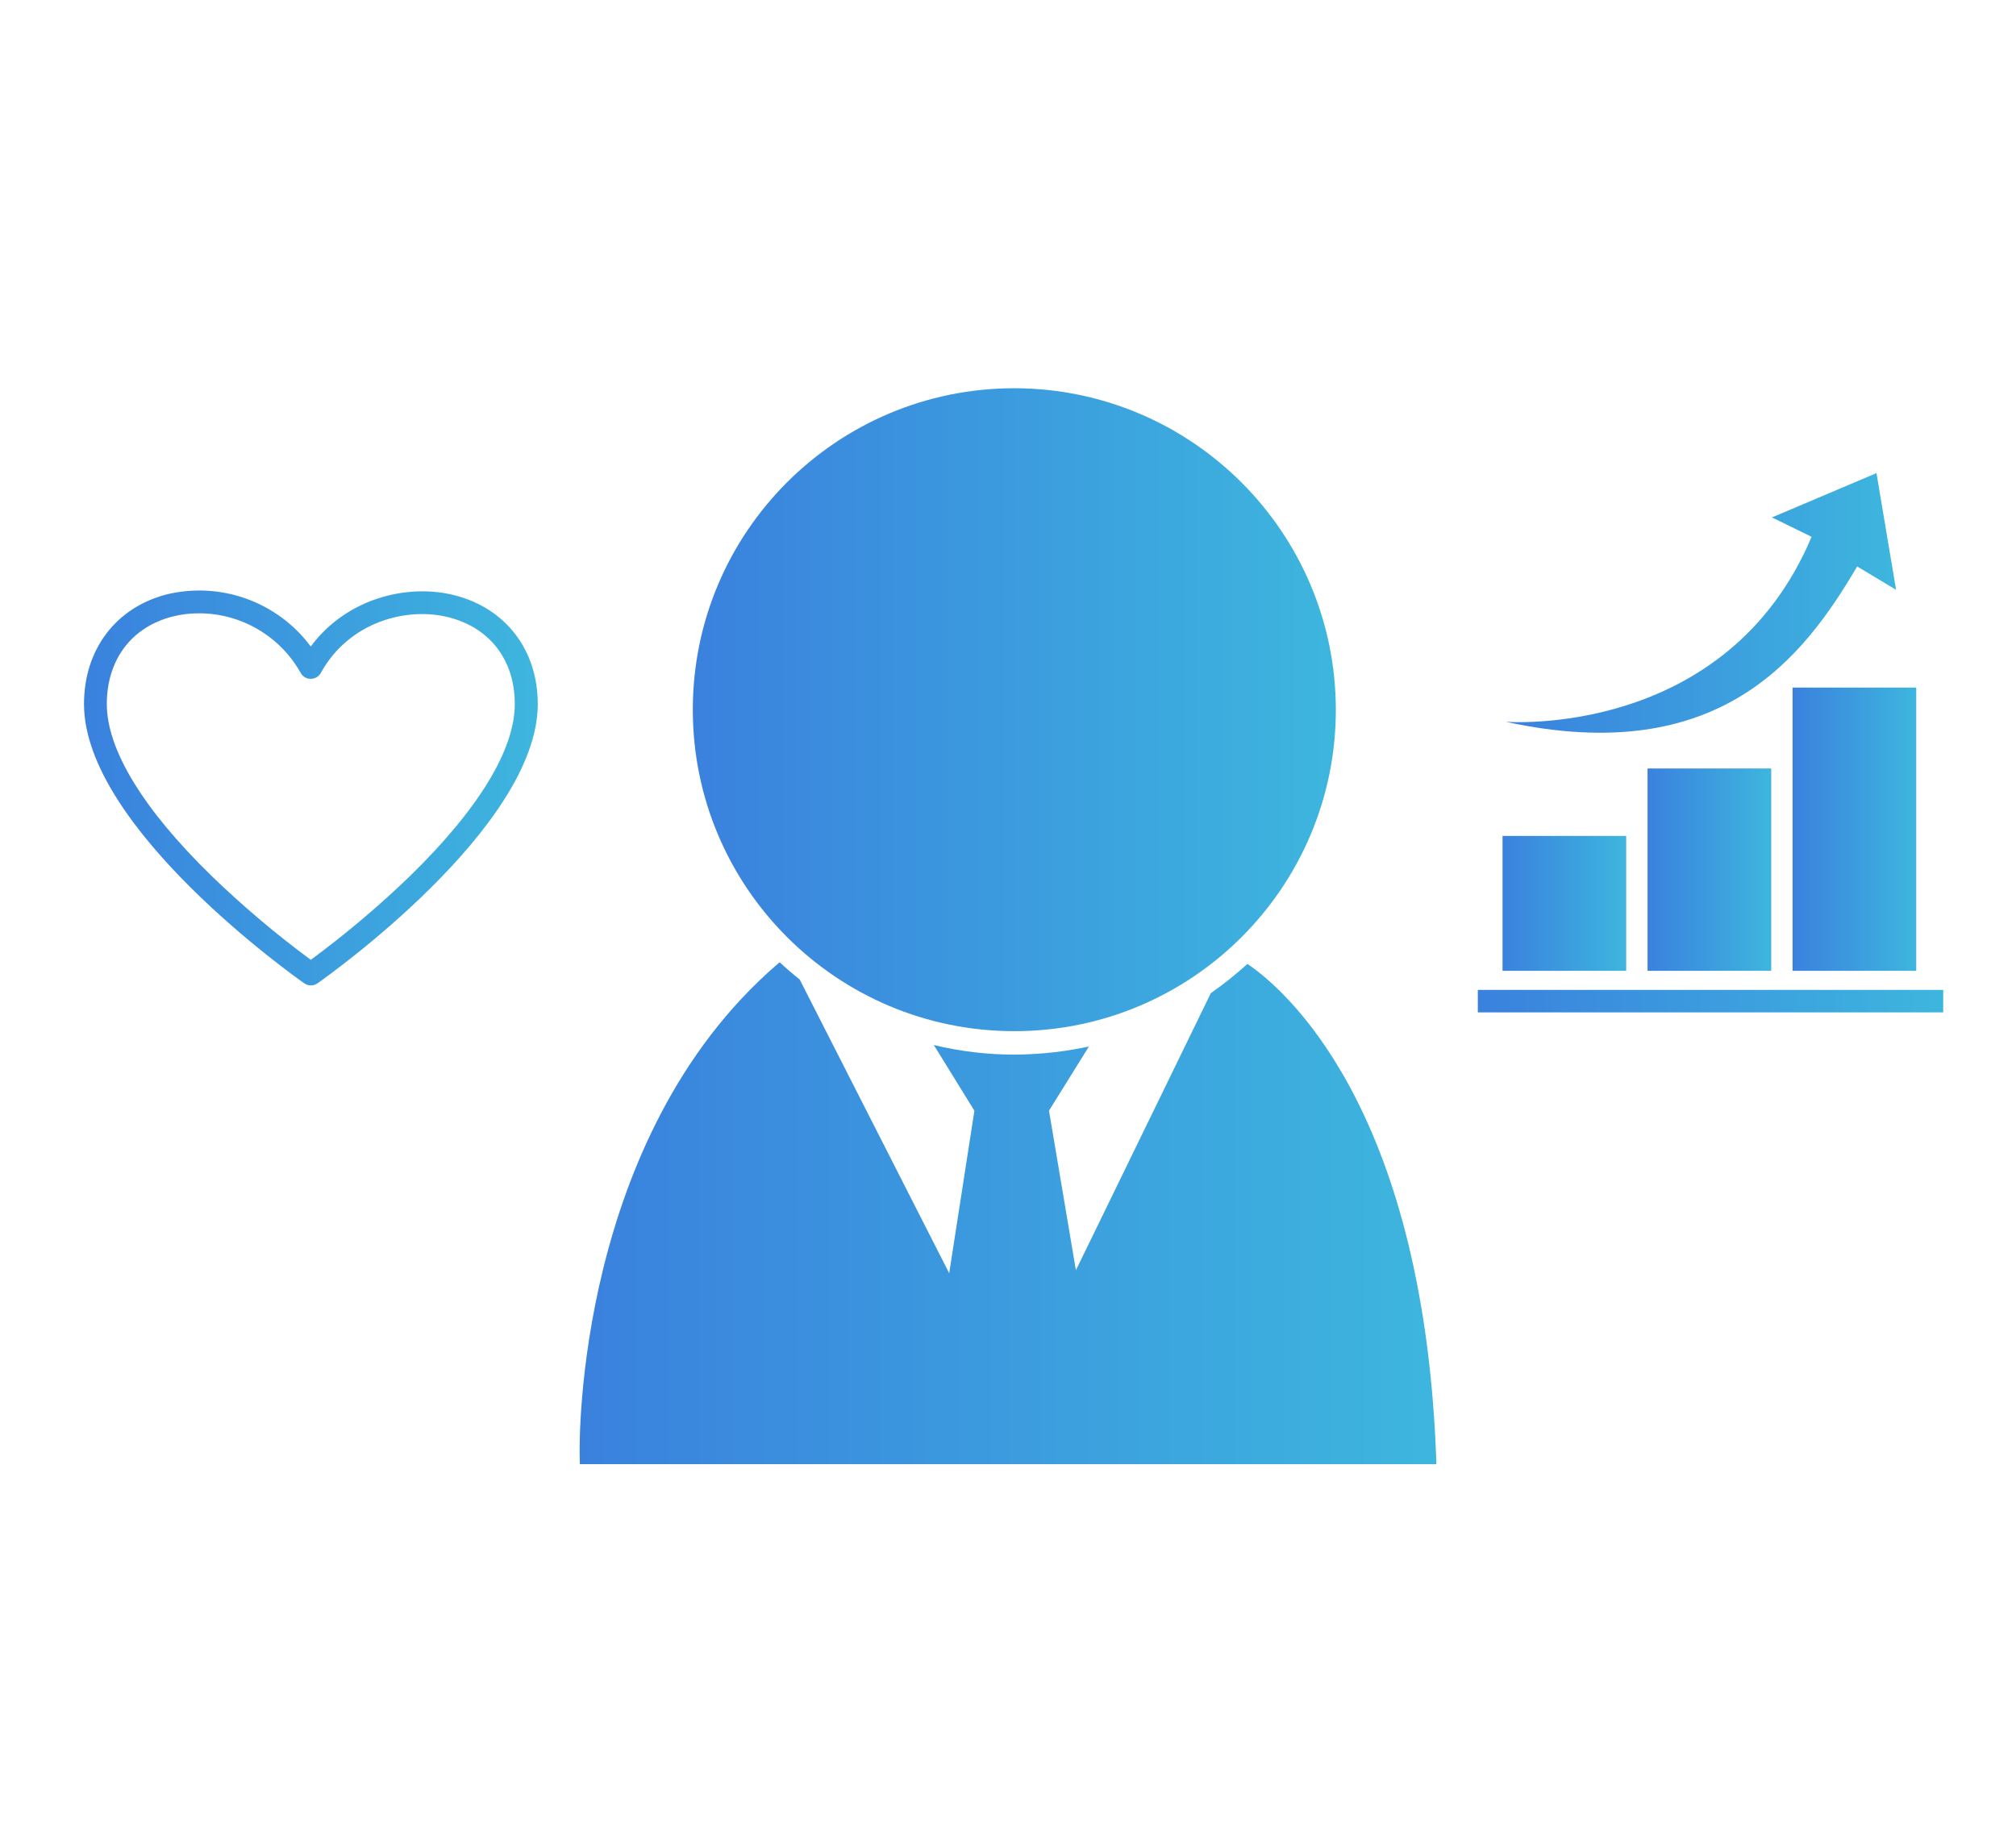
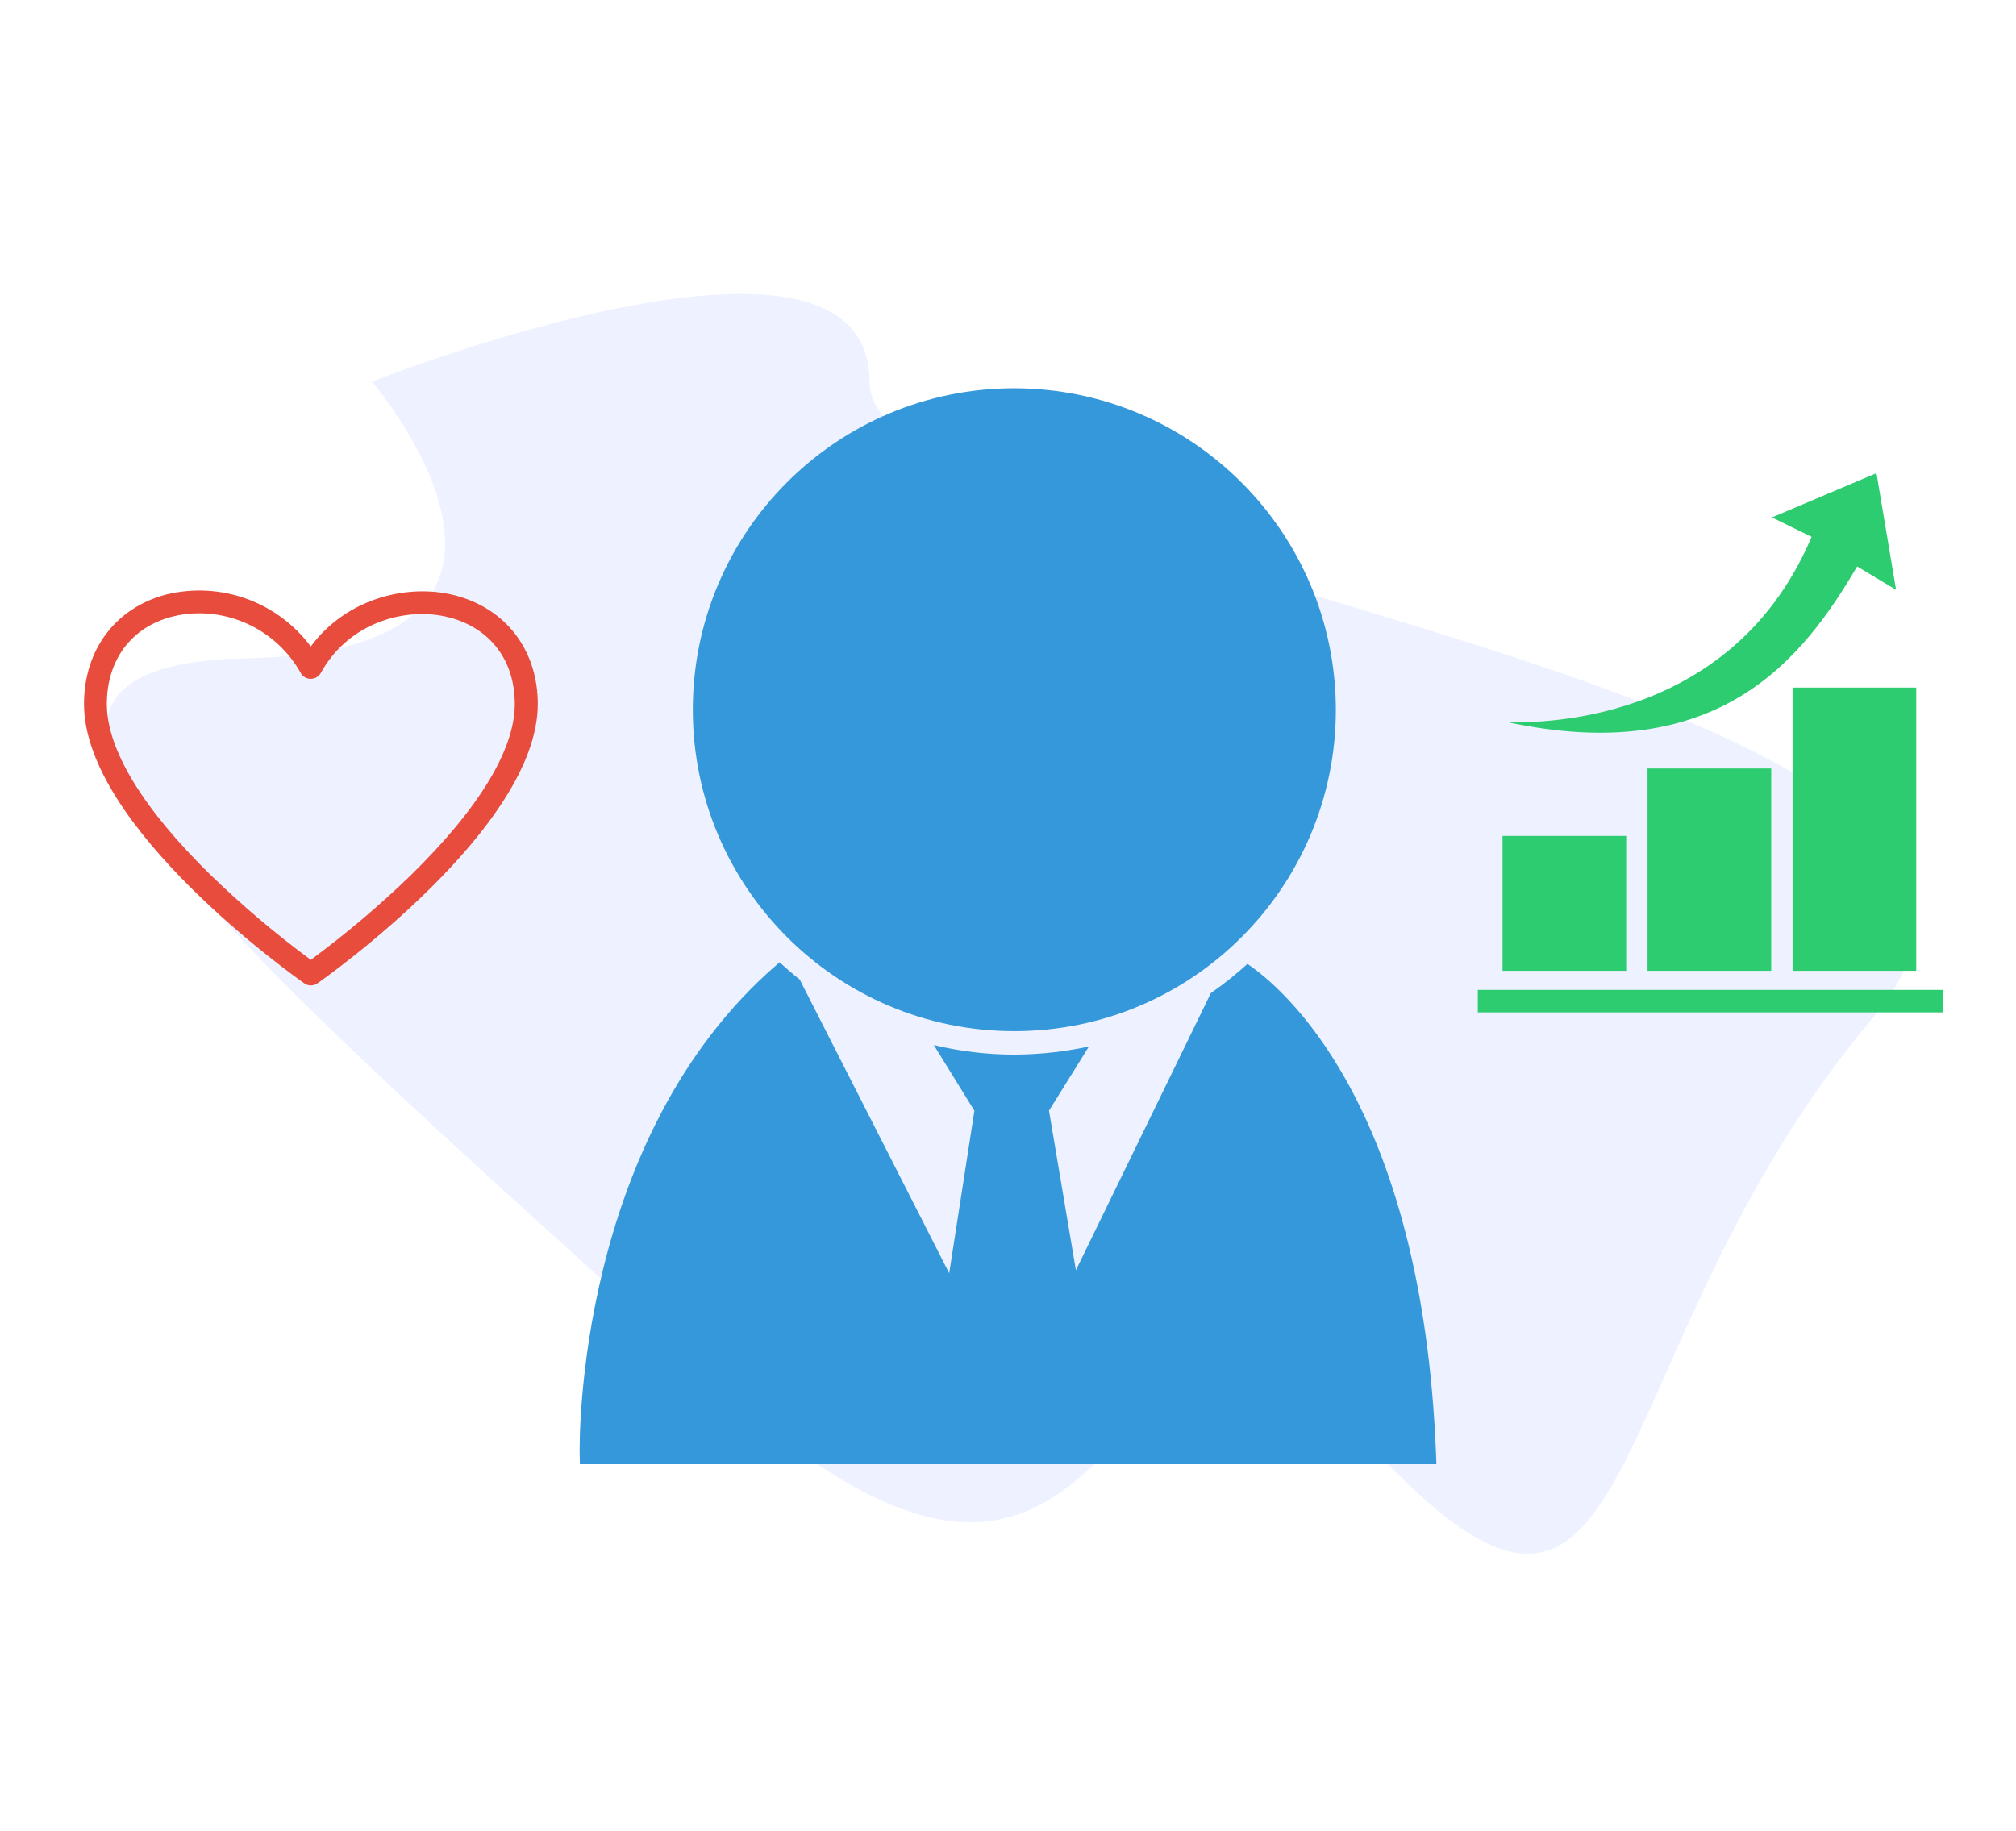
- <svg xmlns="http://www.w3.org/2000/svg" xmlns:xlink="http://www.w3.org/1999/xlink" id="crm" viewBox="0 0 720 654">
-   <defs>
-     <linearGradient id="New_Gradient_Swatch_3" data-name="New Gradient Swatch 3" x1="206.99" y1="433.36" x2="513" y2="433.36" gradientUnits="userSpaceOnUse">
-       <stop offset="0" stop-color="#3a81de" />
-       <stop offset="1" stop-color="#3db6de" />
-     </linearGradient>
-     <linearGradient id="New_Gradient_Swatch_3-2" x1="247.43" y1="253.51" x2="477.09" y2="253.51" xlink:href="#New_Gradient_Swatch_3" />
-     <linearGradient id="New_Gradient_Swatch_3-3" x1="640.2" y1="296.19" x2="684.36" y2="296.19" xlink:href="#New_Gradient_Swatch_3" />
-     <linearGradient id="New_Gradient_Swatch_3-4" x1="588.41" y1="310.65" x2="632.57" y2="310.65" xlink:href="#New_Gradient_Swatch_3" />
-     <linearGradient id="New_Gradient_Swatch_3-5" x1="536.62" y1="322.69" x2="580.78" y2="322.69" xlink:href="#New_Gradient_Swatch_3" />
-     <linearGradient id="New_Gradient_Swatch_3-6" x1="537.77" y1="215.37" x2="677.2" y2="215.37" xlink:href="#New_Gradient_Swatch_3" />
-     <linearGradient id="New_Gradient_Swatch_3-7" x1="527.79" y1="357.62" x2="694" y2="357.62" xlink:href="#New_Gradient_Swatch_3" />
-     <linearGradient id="New_Gradient_Swatch_3-8" x1="30" y1="281.46" x2="192.06" y2="281.46" xlink:href="#New_Gradient_Swatch_3" />
-   </defs>
+ <svg xmlns="http://www.w3.org/2000/svg" id="crm" viewBox="0 0 720 654">
+   <path class="background" d="M132.89,136.32s177.64-70.47,177.64,0S771.49,242,669.18,363.2s-79.82,261.26-179.89,153-74.2,122.89-232.73-21.49-295.68-257-168.64-259.54S132.89,136.32,132.89,136.32Z" style="fill: #536dfe;opacity: 0.1" />
  <g class="client">
-     <path d="M445.51,344.31c-1,.92-2,1.8-3.05,2.68s-2.1,1.78-3.19,2.66q-3.31,2.64-6.82,5.09l-48.2,99-9.61-57,14.26-22.92q-2.59.57-5.24,1a119.42,119.42,0,0,1-13.73,1.63c-2.53.16-5.09.27-7.68.27a123.2,123.2,0,0,1-28.73-3.42L348,396.76l-9,58.05-53.4-104.93c-2.45-1.95-4.84-4-7.15-6.15l-1,.85c-71.49,61.82-70.51,170-70.43,174.58l.07,3.84H513l-.15-4.06C507.77,393.94,457.78,352.61,445.51,344.31Z" style="fill: url(#New_Gradient_Swatch_3)" />
-     <path d="M362.25,138.68A114.83,114.83,0,1,0,477.09,253.51,115,115,0,0,0,362.25,138.68Z" style="fill: url(#New_Gradient_Swatch_3-2)" />
+     <path d="M445.51,344.31c-1,.92-2,1.8-3.05,2.68s-2.1,1.78-3.19,2.66q-3.31,2.64-6.82,5.09l-48.2,99-9.61-57,14.26-22.92q-2.59.57-5.24,1a119.42,119.42,0,0,1-13.73,1.63c-2.53.16-5.09.27-7.68.27a123.2,123.2,0,0,1-28.73-3.42L348,396.76l-9,58.05-53.4-104.93c-2.45-1.95-4.84-4-7.15-6.15l-1,.85c-71.49,61.82-70.51,170-70.43,174.58l.07,3.84H513l-.15-4.06C507.77,393.94,457.78,352.61,445.51,344.31Z" style="fill: #3498db" />
+     <path d="M362.25,138.68A114.83,114.83,0,1,0,477.09,253.51,115,115,0,0,0,362.25,138.68Z" style="fill: #3498db" />
  </g>
  <g class="success">
-     <rect class="success-bar-1" x="640.2" y="245.61" width="44.17" height="101.17" style="fill: url(#New_Gradient_Swatch_3-3)" />
-     <rect class="success-bar-2" x="588.41" y="274.51" width="44.17" height="72.27" style="fill: url(#New_Gradient_Swatch_3-4)" />
-     <rect class="success-bar-3" x="536.62" y="298.6" width="44.16" height="48.18" style="fill: url(#New_Gradient_Swatch_3-5)" />
-     <path class="success-arrow" d="M632.84,184.83,647,191.76c-30.53,72.36-109.26,66.06-109.26,66.06,76.5,16.66,106.53-23.18,125.53-55.48l13.9,8.35-7-41.69Z" style="fill: url(#New_Gradient_Swatch_3-6)" />
-     <rect class="success-bar" x="527.79" y="353.6" width="166.21" height="8.03" style="fill: url(#New_Gradient_Swatch_3-7)" />
+     <rect class="success-bar-1" x="640.2" y="245.61" width="44.17" height="101.17" style="fill: #2ecc71" />
+     <rect class="success-bar-2" x="588.41" y="274.51" width="44.17" height="72.27" style="fill: #2ecc71" />
+     <rect class="success-bar-3" x="536.62" y="298.6" width="44.16" height="48.18" style="fill: #2ecc71" />
+     <path class="success-arrow" d="M632.84,184.83,647,191.76c-30.53,72.36-109.26,66.06-109.26,66.06,76.5,16.66,106.53-23.18,125.53-55.48l13.9,8.35-7-41.69Z" style="fill: #2ecc71" />
+     <rect class="success-bar" x="527.79" y="353.6" width="166.21" height="8.03" style="fill: #2ecc71" />
  </g>
-   <path class="client-love" d="M162.42,212.65c-16.56-4.27-38.54.87-51.43,18.28a49.59,49.59,0,0,0-51.83-18.51C41.17,217.23,30,232.2,30,251.5c0,44.12,75.47,97.51,78.68,99.76a4.09,4.09,0,0,0,4.69,0c3.22-2.25,78.69-55.64,78.69-99.76C192.06,232.24,180.7,217.35,162.42,212.65Zm-15.7,100A352.87,352.87,0,0,1,111,342.86a349.76,349.76,0,0,1-35.62-30.15c-24.36-23.79-37.23-45-37.23-61.21,0-15.66,8.63-27.31,23.09-31.17a37.74,37.74,0,0,1,9.8-1.25,41.62,41.62,0,0,1,36.41,21.4,4,4,0,0,0,3.58,2,4.09,4.09,0,0,0,3.55-2.11c10-18.18,30.62-23.74,45.78-19.84,14.71,3.79,23.49,15.35,23.49,30.93C183.88,267.73,171,288.87,146.72,312.64Z" style="fill: url(#New_Gradient_Swatch_3-8)" />
+   <path class="client-love" d="M162.42,212.65c-16.56-4.27-38.54.87-51.43,18.28a49.59,49.59,0,0,0-51.83-18.51C41.17,217.23,30,232.2,30,251.5c0,44.12,75.47,97.51,78.68,99.76a4.09,4.09,0,0,0,4.69,0c3.22-2.25,78.69-55.64,78.69-99.76C192.06,232.24,180.7,217.35,162.42,212.65Zm-15.7,100A352.87,352.87,0,0,1,111,342.86a349.76,349.76,0,0,1-35.62-30.15c-24.36-23.79-37.23-45-37.23-61.21,0-15.66,8.63-27.31,23.09-31.17a37.74,37.74,0,0,1,9.8-1.25,41.62,41.62,0,0,1,36.41,21.4,4,4,0,0,0,3.58,2,4.09,4.09,0,0,0,3.55-2.11c10-18.18,30.62-23.74,45.78-19.84,14.71,3.79,23.49,15.35,23.49,30.93C183.88,267.73,171,288.87,146.72,312.64Z" style="fill: #e74c3c" />
</svg>
